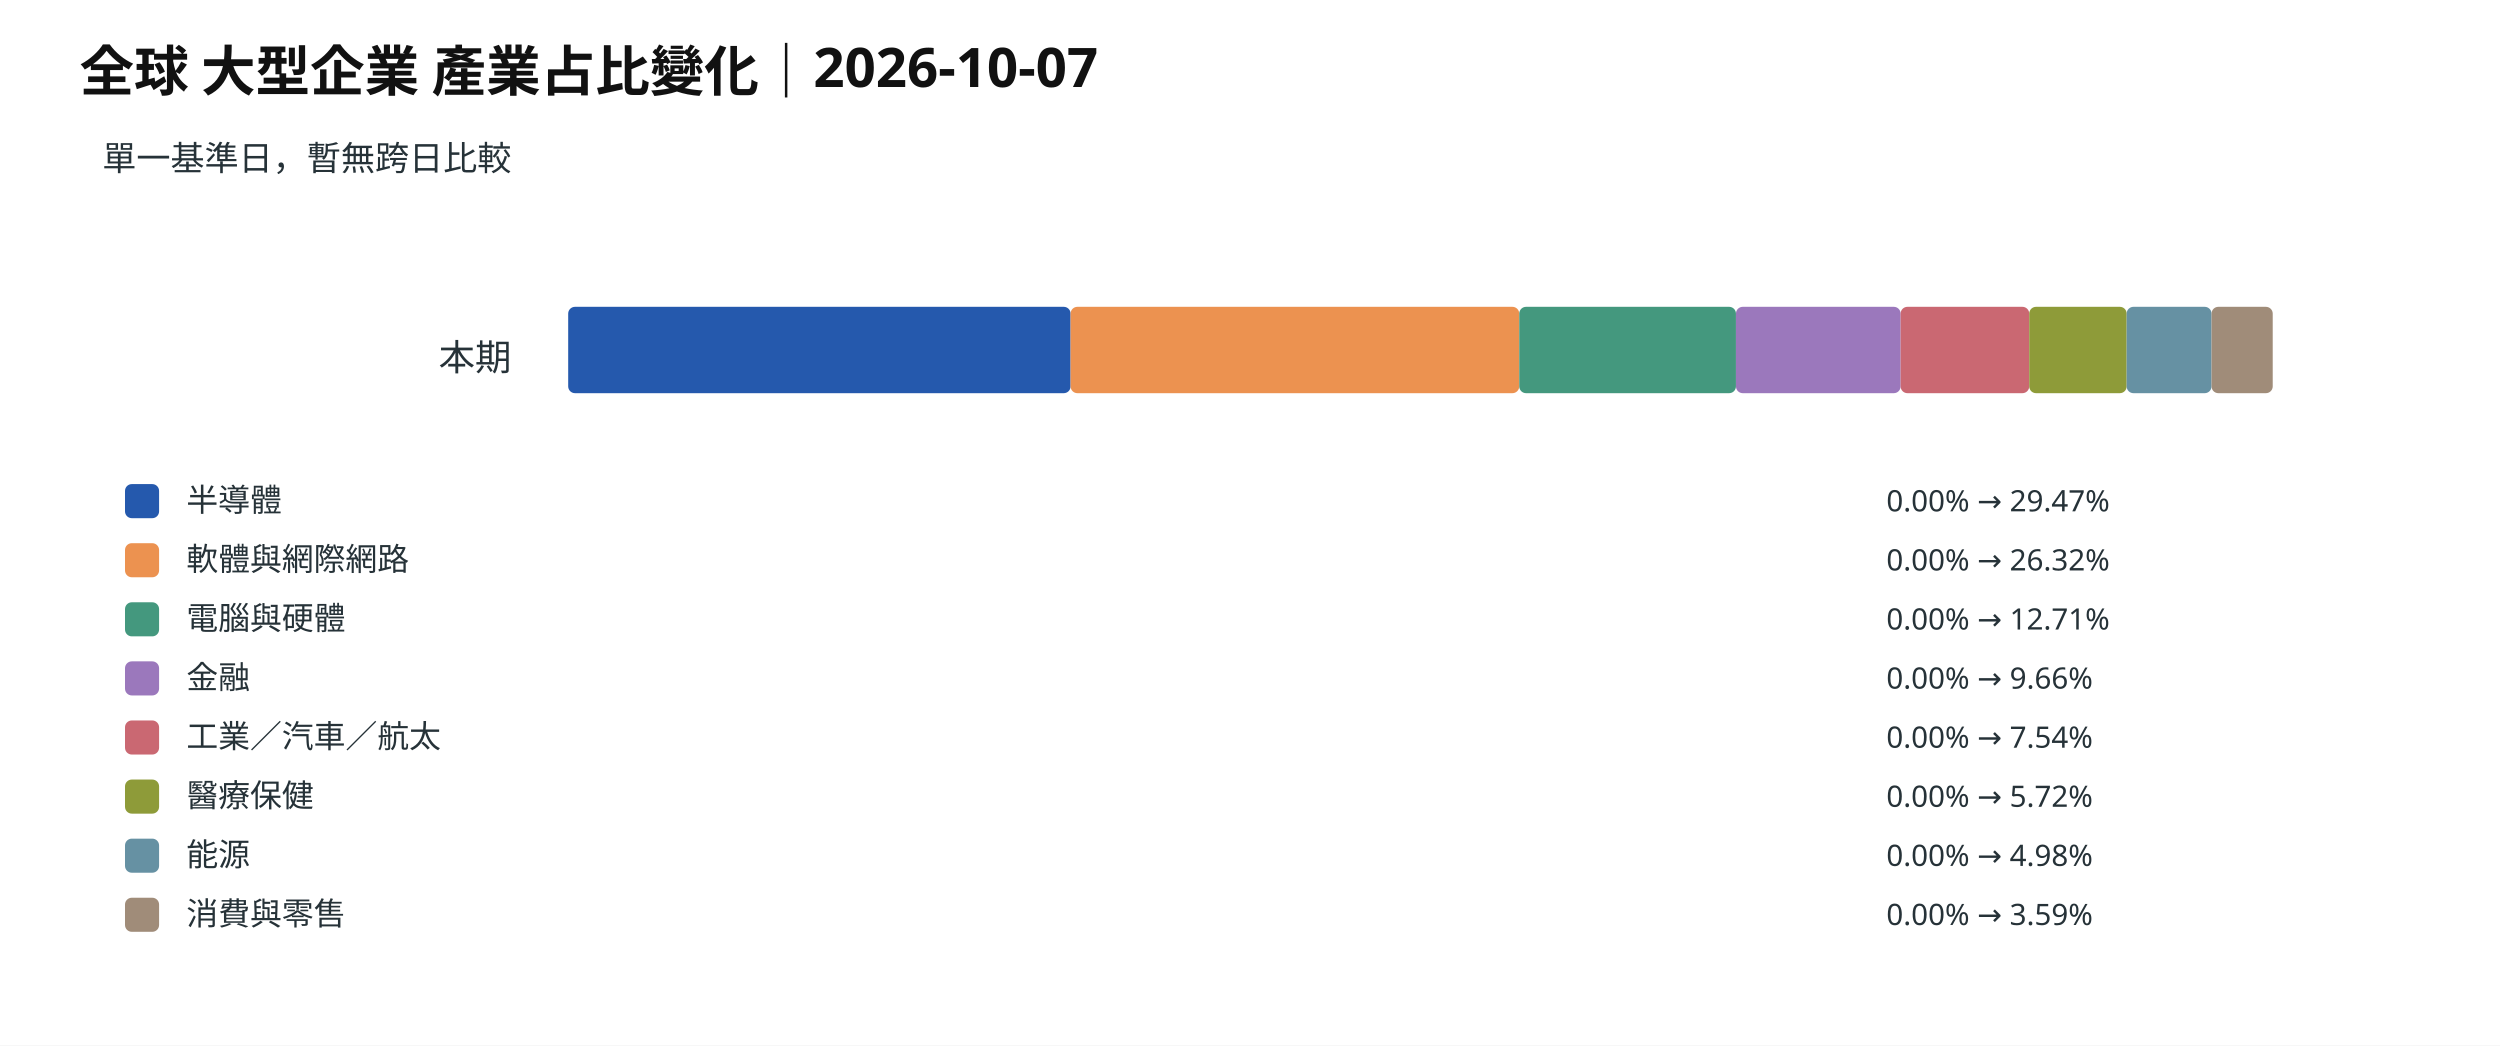
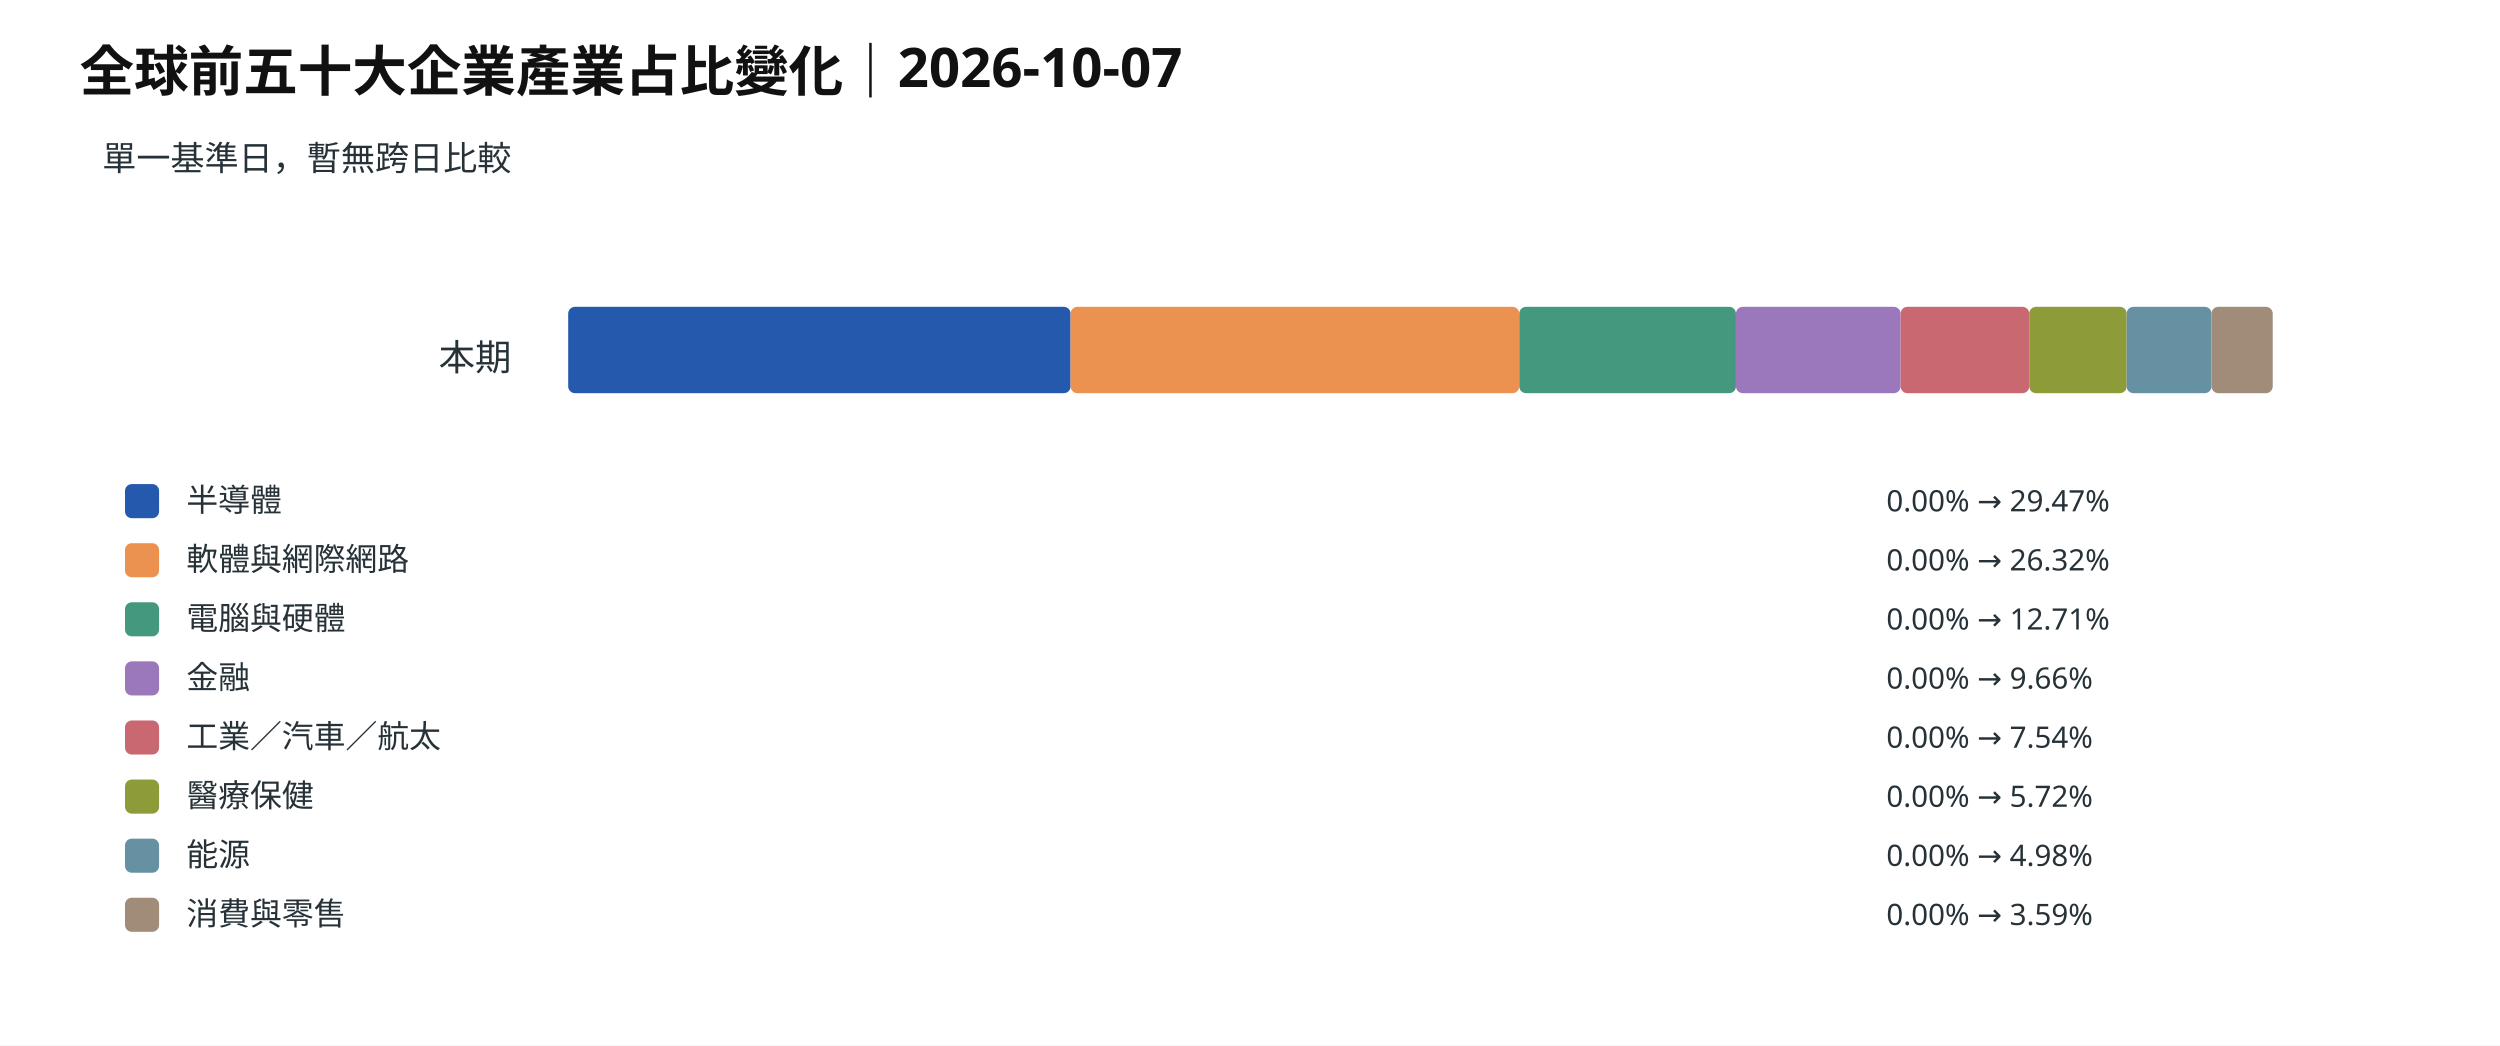
- <svg xmlns="http://www.w3.org/2000/svg" viewBox="0 0 1100 460" role="img" aria-label="全球 大型企業 產業占比變化｜2026-10-07">
+ <svg xmlns="http://www.w3.org/2000/svg" viewBox="0 0 1100 460" role="img" aria-label="全球前五十大企業產業占比變化｜2026-10-07">
  <rect width="1100" height="460" fill="white" />
-   <text x="35" y="40" font-family="sans-serif" font-size="24" font-weight="700" fill="#111">全球 大型企業 產業占比變化｜2026-10-07</text>
+   <text x="35" y="40" font-family="sans-serif" font-size="24" font-weight="700" fill="#111">全球前五十大企業產業占比變化｜2026-10-07</text>
  <text x="45" y="75" font-family="sans-serif" font-size="15" fill="#263238" text-anchor="start">單一基準日，暫無跨日比較</text>
  <text x="225" y="163" font-family="sans-serif" font-size="16" fill="#263238" text-anchor="end">本期</text>
  <rect x="250" y="135" width="221.06" height="38" rx="3" fill="#2559ad" />
  <rect x="471.06" y="135" width="197.41" height="38" rx="3" fill="#ec9250" />
  <rect x="668.471" y="135" width="95.35" height="38" rx="3" fill="#44987e" />
  <rect x="763.817" y="135" width="72.46" height="38" rx="3" fill="#9b78bc" />
  <rect x="836.273" y="135" width="56.59" height="38" rx="3" fill="#ca6872" />
  <rect x="892.861" y="135" width="42.87" height="38" rx="3" fill="#8e9b39" />
  <rect x="935.727" y="135" width="37.35" height="38" rx="3" fill="#6691a3" />
  <rect x="973.079" y="135" width="26.92" height="38" rx="3" fill="#a08c79" />
  <rect x="55" y="213" width="15.00" height="15" rx="3" fill="#2559ad" />
  <text x="82" y="225" font-family="sans-serif" font-size="14" fill="#263238" text-anchor="start">半導體</text>
  <text x="830" y="225" font-family="sans-serif" font-size="13" fill="#263238" text-anchor="start">0.00% → 29.47%</text>
  <rect x="55" y="239" width="15.00" height="15" rx="3" fill="#ec9250" />
  <text x="82" y="251" font-family="sans-serif" font-size="14" fill="#263238" text-anchor="start">軟體與網際網路</text>
  <text x="830" y="251" font-family="sans-serif" font-size="13" fill="#263238" text-anchor="start">0.00% → 26.32%</text>
  <rect x="55" y="265" width="15.00" height="15" rx="3" fill="#44987e" />
  <text x="82" y="277" font-family="sans-serif" font-size="14" fill="#263238" text-anchor="start">電腦與硬體</text>
  <text x="830" y="277" font-family="sans-serif" font-size="13" fill="#263238" text-anchor="start">0.00% → 12.71%</text>
  <rect x="55" y="291" width="15.00" height="15" rx="3" fill="#9b78bc" />
  <text x="82" y="303" font-family="sans-serif" font-size="14" fill="#263238" text-anchor="start">金融</text>
  <text x="830" y="303" font-family="sans-serif" font-size="13" fill="#263238" text-anchor="start">0.00% → 9.66%</text>
  <rect x="55" y="317" width="15.00" height="15" rx="3" fill="#ca6872" />
  <text x="82" y="329" font-family="sans-serif" font-size="14" fill="#263238" text-anchor="start">工業／汽車／航太</text>
  <text x="830" y="329" font-family="sans-serif" font-size="13" fill="#263238" text-anchor="start">0.00% → 7.54%</text>
  <rect x="55" y="343" width="15.00" height="15" rx="3" fill="#8e9b39" />
  <text x="82" y="355" font-family="sans-serif" font-size="14" fill="#263238" text-anchor="start">醫療保健</text>
  <text x="830" y="355" font-family="sans-serif" font-size="13" fill="#263238" text-anchor="start">0.00% → 5.72%</text>
  <rect x="55" y="369" width="15.00" height="15" rx="3" fill="#6691a3" />
  <text x="82" y="381" font-family="sans-serif" font-size="14" fill="#263238" text-anchor="start">能源</text>
  <text x="830" y="381" font-family="sans-serif" font-size="13" fill="#263238" text-anchor="start">0.00% → 4.98%</text>
  <rect x="55" y="395" width="15.00" height="15" rx="3" fill="#a08c79" />
  <text x="82" y="407" font-family="sans-serif" font-size="14" fill="#263238" text-anchor="start">消費與零售</text>
  <text x="830" y="407" font-family="sans-serif" font-size="13" fill="#263238" text-anchor="start">0.00% → 3.59%</text>
</svg>
